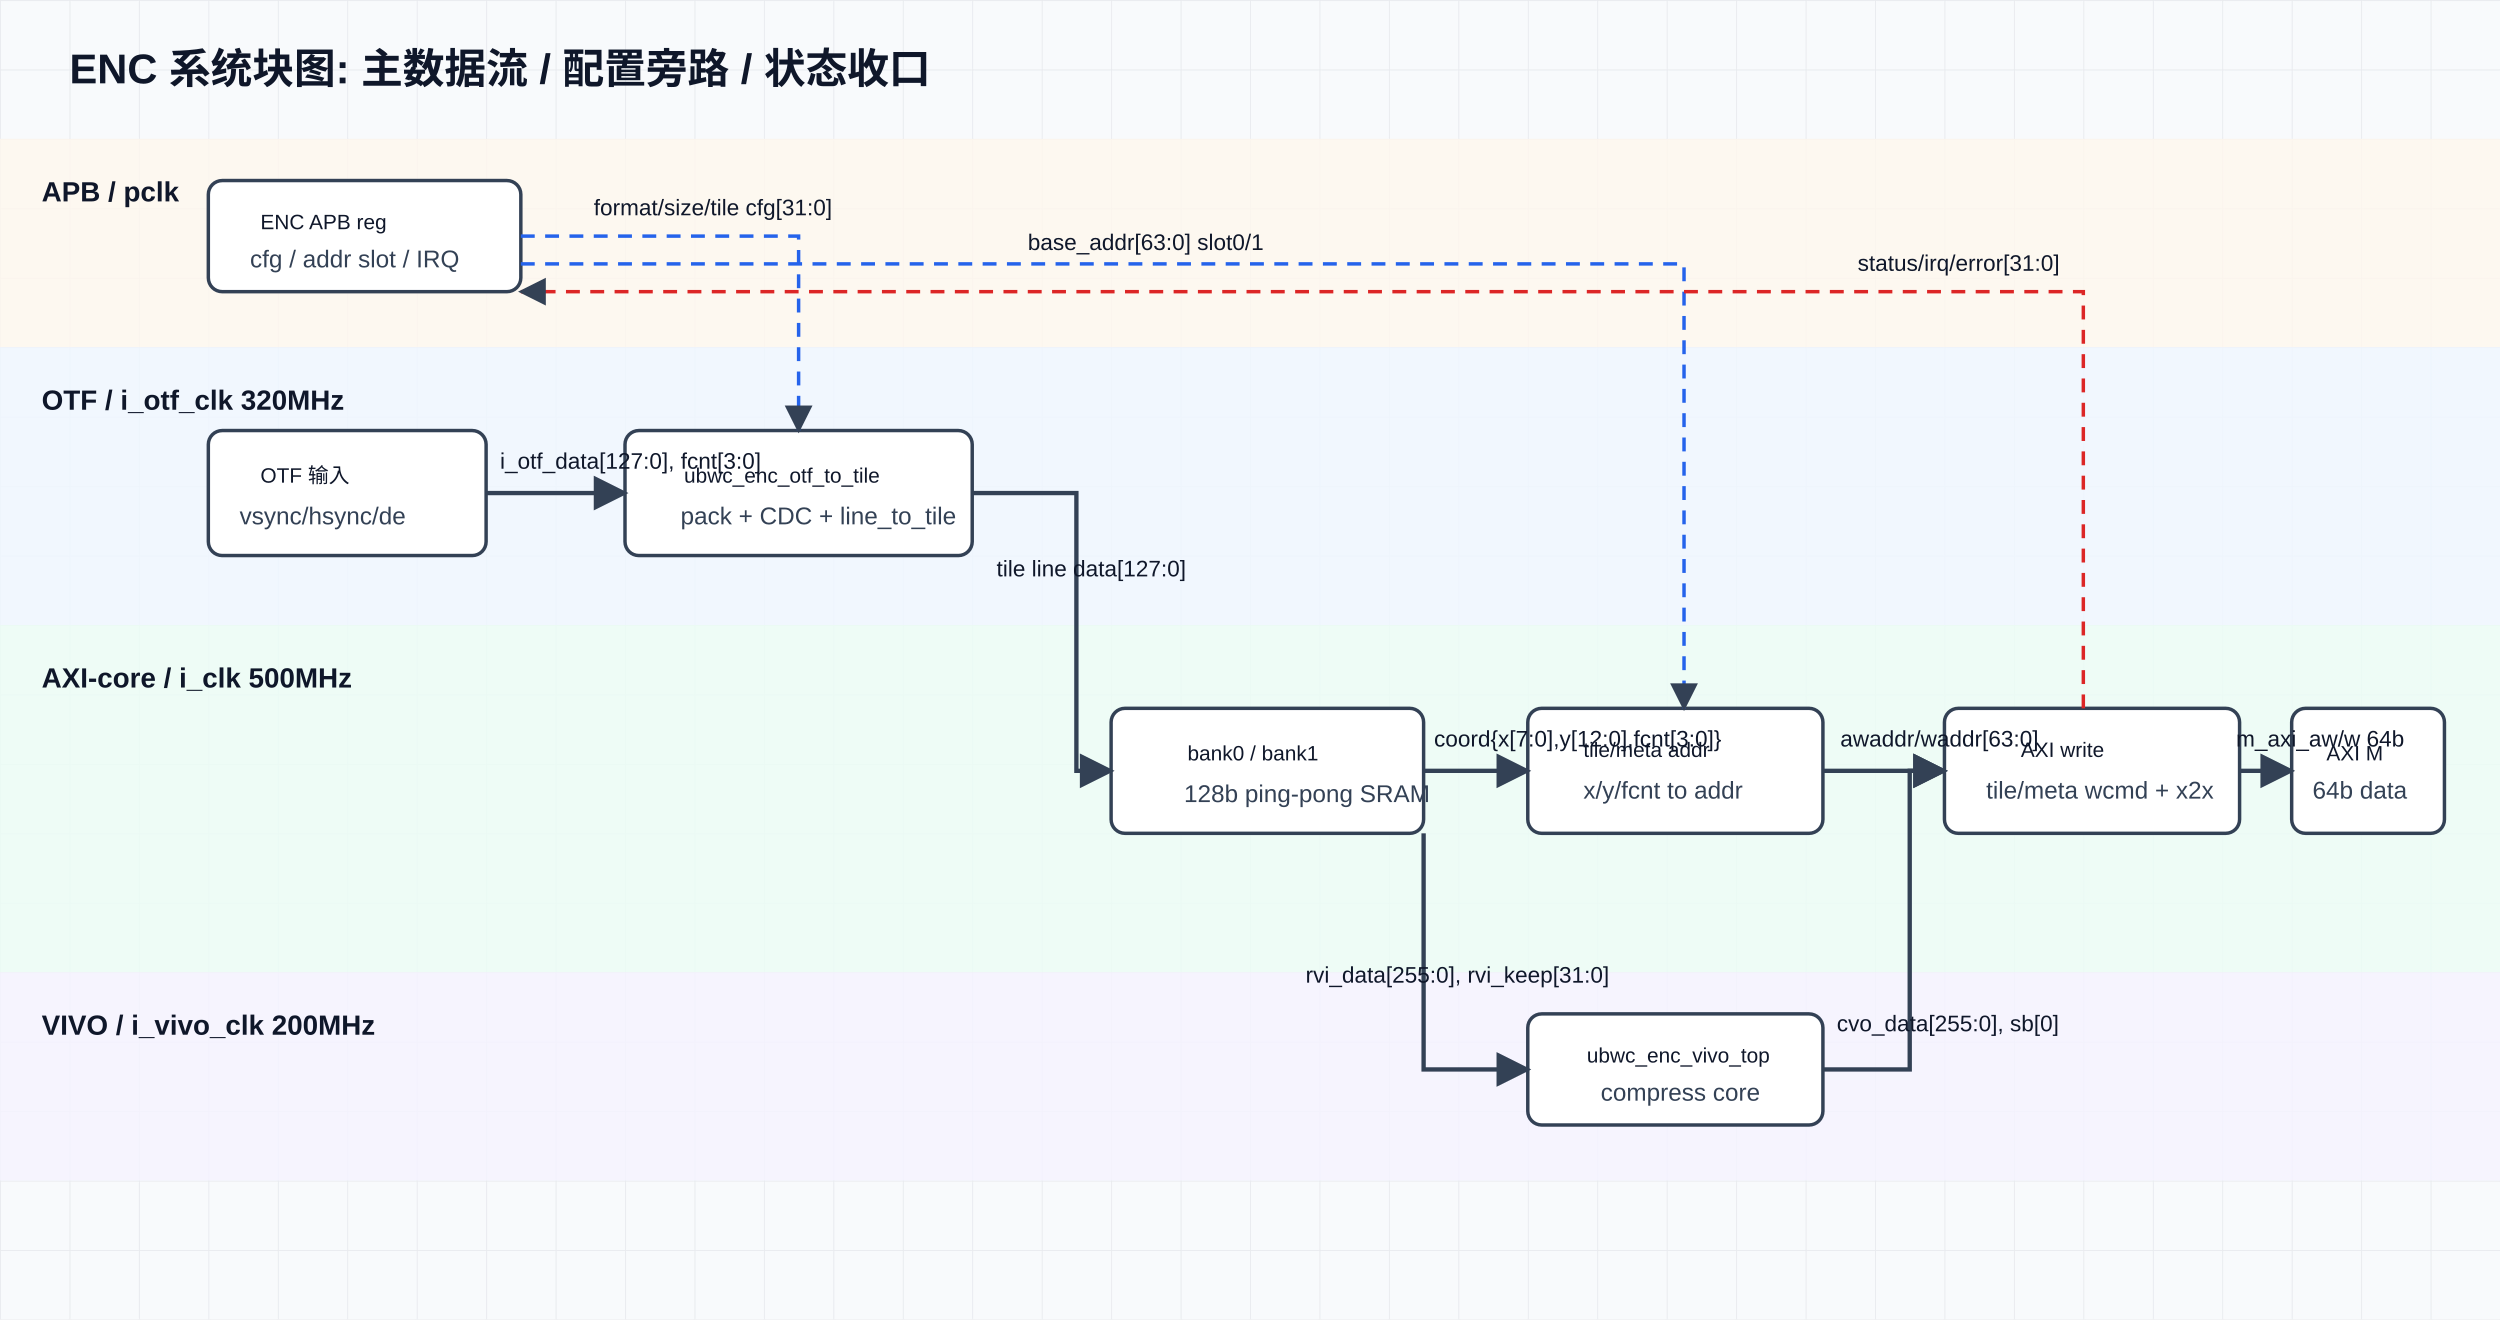
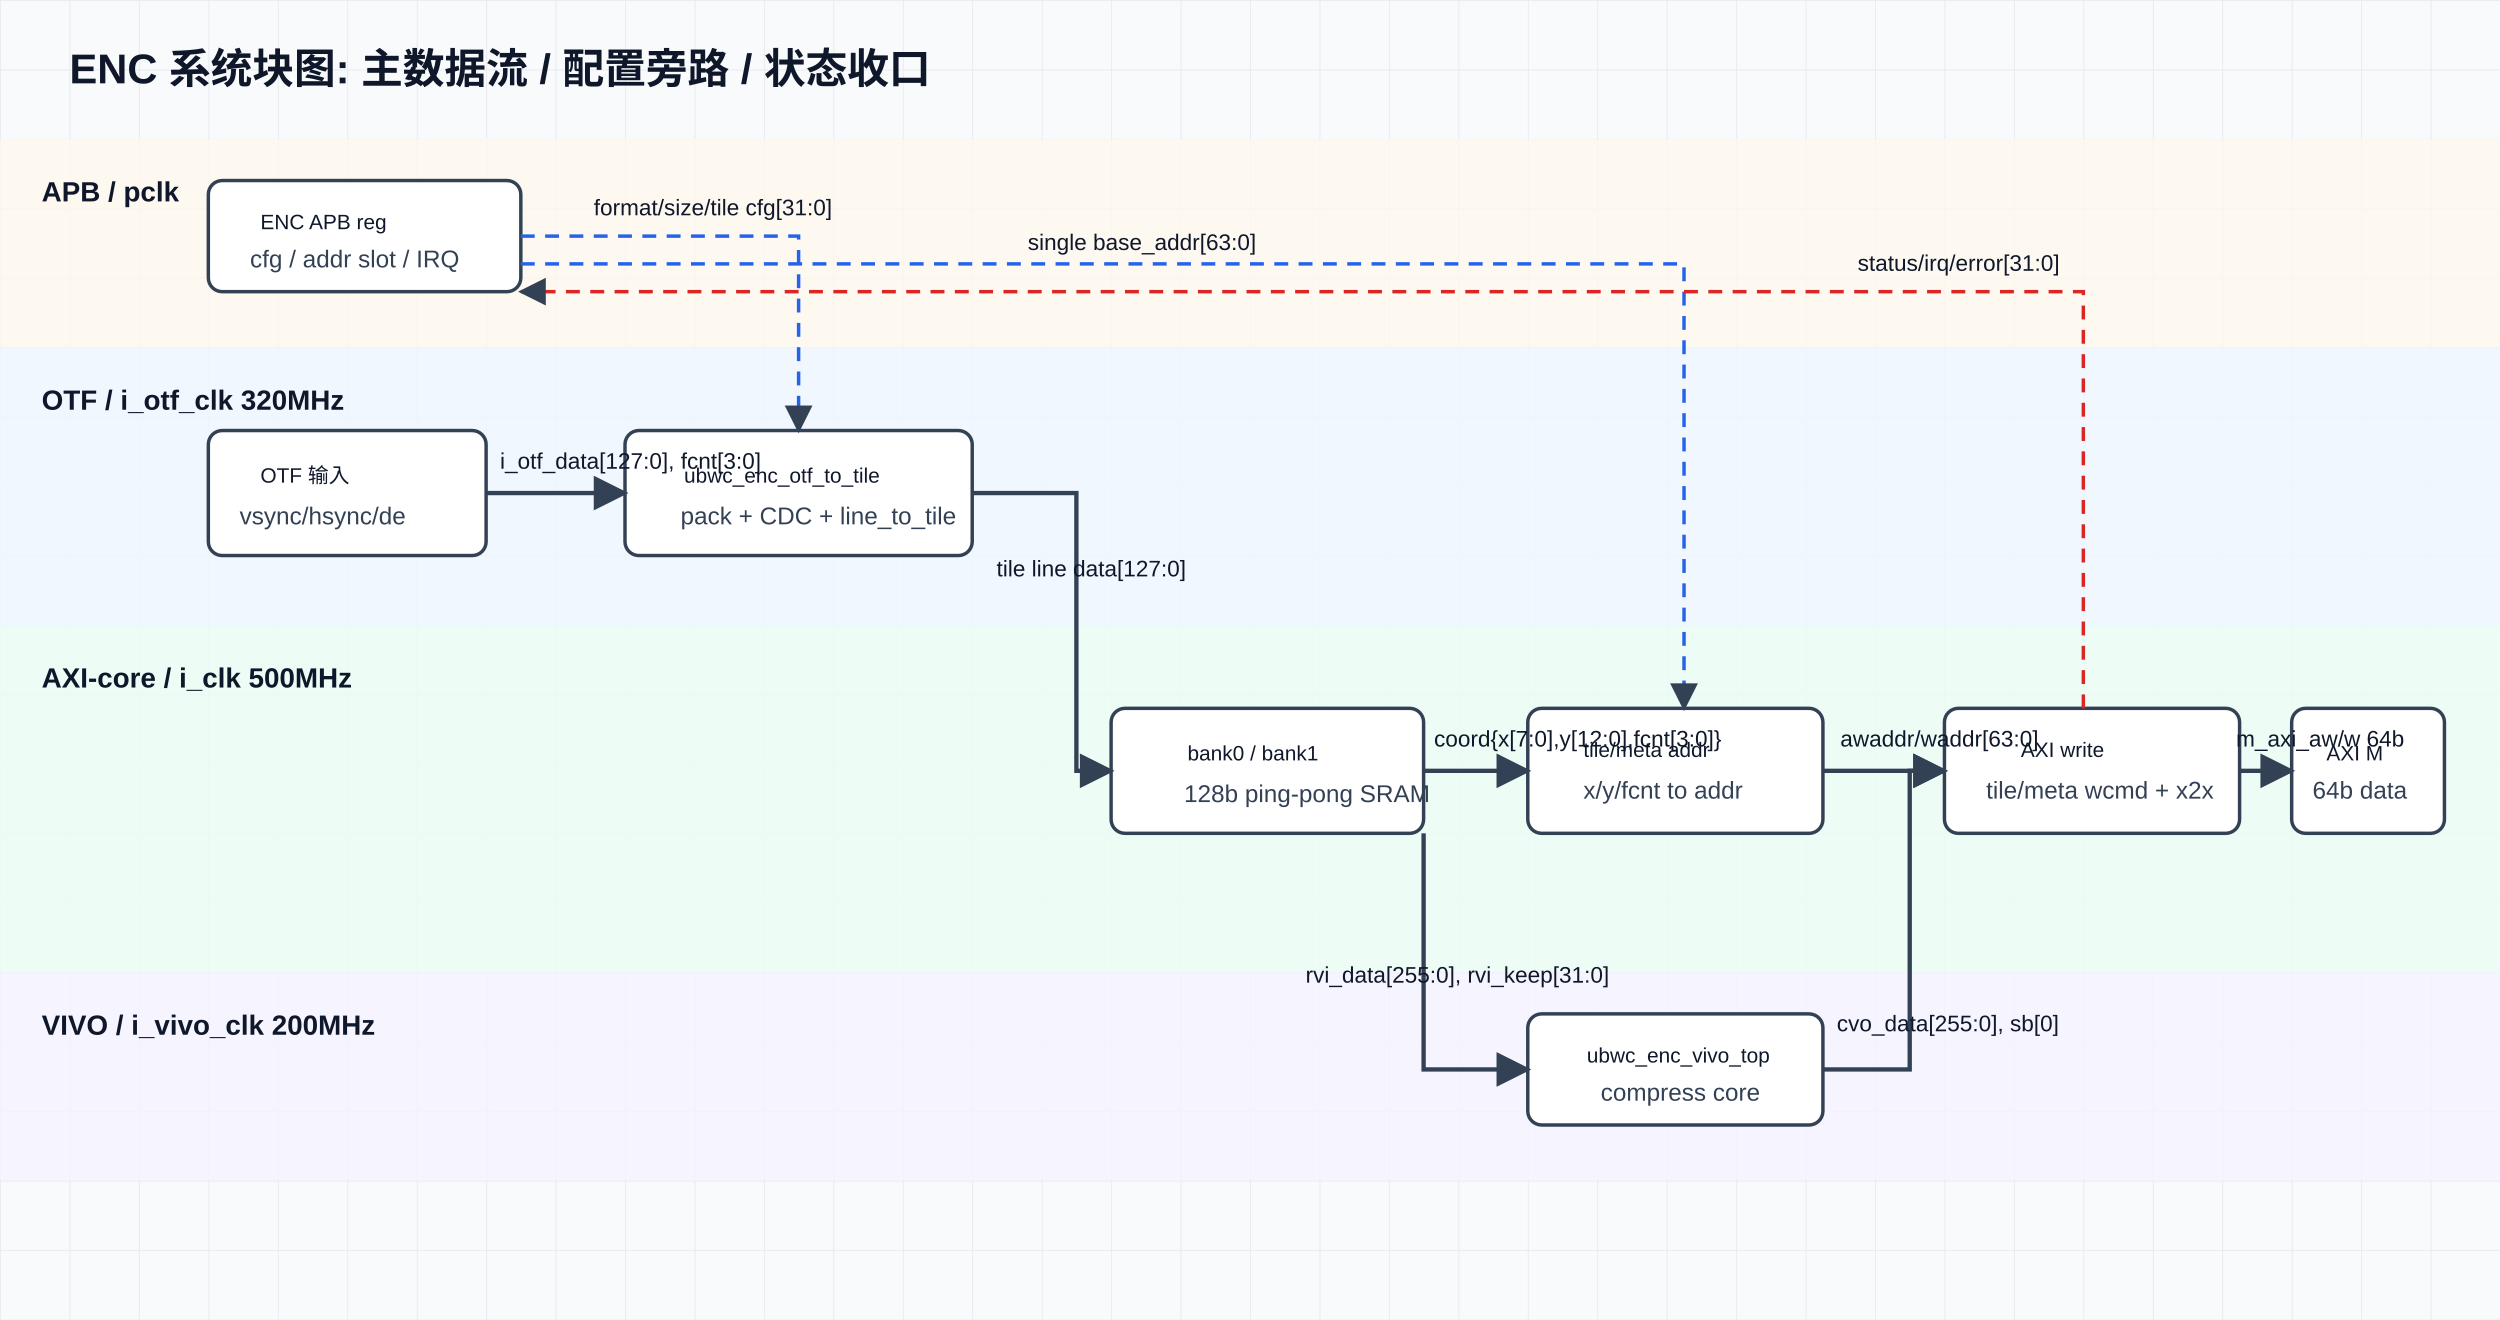
<svg xmlns="http://www.w3.org/2000/svg" width="1440" height="760" viewBox="0 0 1440 760">
  <defs>
    <pattern id="grid" width="40" height="40" patternUnits="userSpaceOnUse">
      <path d="M 40 0 L 0 0 0 40" fill="none" stroke="#e5e7eb" stroke-width="1" />
    </pattern>
    <marker id="arrow" viewBox="0 0 10 10" refX="9" refY="5" markerWidth="8" markerHeight="8" orient="auto">
      <path d="M 0 0 L 10 5 L 0 10 z" fill="#334155" />
    </marker>
    <style>
      text { font-family: Arial, "PingFang SC", "Microsoft YaHei", sans-serif; fill: #0f172a; }
      .title { font-size: 24px; font-weight: 700; }
      .lane { font-size: 16px; font-weight: 700; }
      .box { fill: #ffffff; stroke: #334155; stroke-width: 2; rx: 8; }
      .small { font-size: 14px; fill: #334155; }
      .sig { font-size: 13px; fill: #0f172a; }
      .flow { fill: none; stroke: #334155; stroke-width: 2.5; marker-end: url(#arrow); }
      .cfg { fill: none; stroke: #2563eb; stroke-width: 2; stroke-dasharray: 8 6; marker-end: url(#arrow); }
      .err { fill: none; stroke: #dc2626; stroke-width: 2; stroke-dasharray: 8 6; marker-end: url(#arrow); }
    </style>
  </defs>
  <rect width="1440" height="760" fill="#f8fafc" />
  <rect width="1440" height="760" fill="url(#grid)" opacity="0.8" />
  <text x="40" y="48" class="title">ENC 系统块图: 主数据流 / 配置旁路 / 状态收口</text>
  <rect x="0" y="80" width="1440" height="120" fill="#fff7ed" opacity="0.78" />
  <rect x="0" y="200" width="1440" height="160" fill="#eff6ff" opacity="0.82" />
  <rect x="0" y="360" width="1440" height="200" fill="#ecfdf5" opacity="0.82" />
  <rect x="0" y="560" width="1440" height="120" fill="#f5f3ff" opacity="0.82" />
  <text x="24" y="116" class="lane">APB / pclk</text>
  <text x="24" y="236" class="lane">OTF / i_otf_clk 320MHz</text>
  <text x="24" y="396" class="lane">AXI-core / i_clk 500MHz</text>
  <text x="24" y="596" class="lane">VIVO / i_vivo_clk 200MHz</text>
  <rect x="120" y="104" width="180" height="64" class="box" />
  <text x="150" y="132">ENC APB reg</text>
  <text x="144" y="154" class="small">cfg / addr slot / IRQ</text>
  <rect x="120" y="248" width="160" height="72" class="box" />
  <text x="150" y="278">OTF 输入</text>
  <text x="138" y="302" class="small">vsync/hsync/de</text>
  <rect x="360" y="248" width="200" height="72" class="box" />
  <text x="394" y="278">ubwc_enc_otf_to_tile</text>
  <text x="392" y="302" class="small">pack + CDC + line_to_tile</text>
  <rect x="640" y="408" width="180" height="72" class="box" />
  <text x="684" y="438">bank0 / bank1</text>
  <text x="682" y="462" class="small">128b ping-pong SRAM</text>
  <rect x="880" y="584" width="170" height="64" class="box" />
  <text x="914" y="612">ubwc_enc_vivo_top</text>
  <text x="922" y="634" class="small">compress core</text>
  <rect x="880" y="408" width="170" height="72" class="box" />
  <text x="912" y="436">tile/meta addr</text>
  <text x="912" y="460" class="small">x/y/fcnt to addr</text>
  <rect x="1120" y="408" width="170" height="72" class="box" />
  <text x="1164" y="436">AXI write</text>
  <text x="1144" y="460" class="small">tile/meta wcmd + x2x</text>
  <rect x="1320" y="408" width="88" height="72" class="box" />
  <text x="1340" y="438">AXI M</text>
  <text x="1332" y="460" class="small">64b data</text>
  <path class="flow" d="M 280 284 H 360" />
  <text x="288" y="270" class="sig">i_otf_data[127:0], fcnt[3:0]</text>
  <path class="flow" d="M 560 284 H 620 V 444 H 640" />
  <text x="574" y="332" class="sig">tile line data[127:0]</text>
  <path class="flow" d="M 820 444 H 880" />
  <text x="826" y="430" class="sig">coord{x[7:0],y[12:0],fcnt[3:0]}</text>
  <path class="flow" d="M 820 480 V 616 H 880" />
  <text x="752" y="566" class="sig">rvi_data[255:0], rvi_keep[31:0]</text>
  <path class="flow" d="M 1050 616 H 1100 V 444 H 1120" />
  <text x="1058" y="594" class="sig">cvo_data[255:0], sb[0]</text>
  <path class="flow" d="M 1050 444 H 1120" />
  <text x="1060" y="430" class="sig">awaddr/waddr[63:0]</text>
  <path class="flow" d="M 1290 444 H 1320" />
  <text x="1288" y="430" class="sig">m_axi_aw/w 64b</text>
  <path class="cfg" d="M 300 136 H 460 V 248" />
  <text x="342" y="124" class="sig">format/size/tile cfg[31:0]</text>
  <path class="cfg" d="M 300 152 H 970 V 408" />
-   <text x="592" y="144" class="sig">base_addr[63:0] slot0/1</text>
+   <text x="592" y="144" class="sig">single base_addr[63:0]</text>
  <path class="err" d="M 1200 408 V 168 H 300" />
  <text x="1070" y="156" class="sig">status/irq/error[31:0]</text>
</svg>
